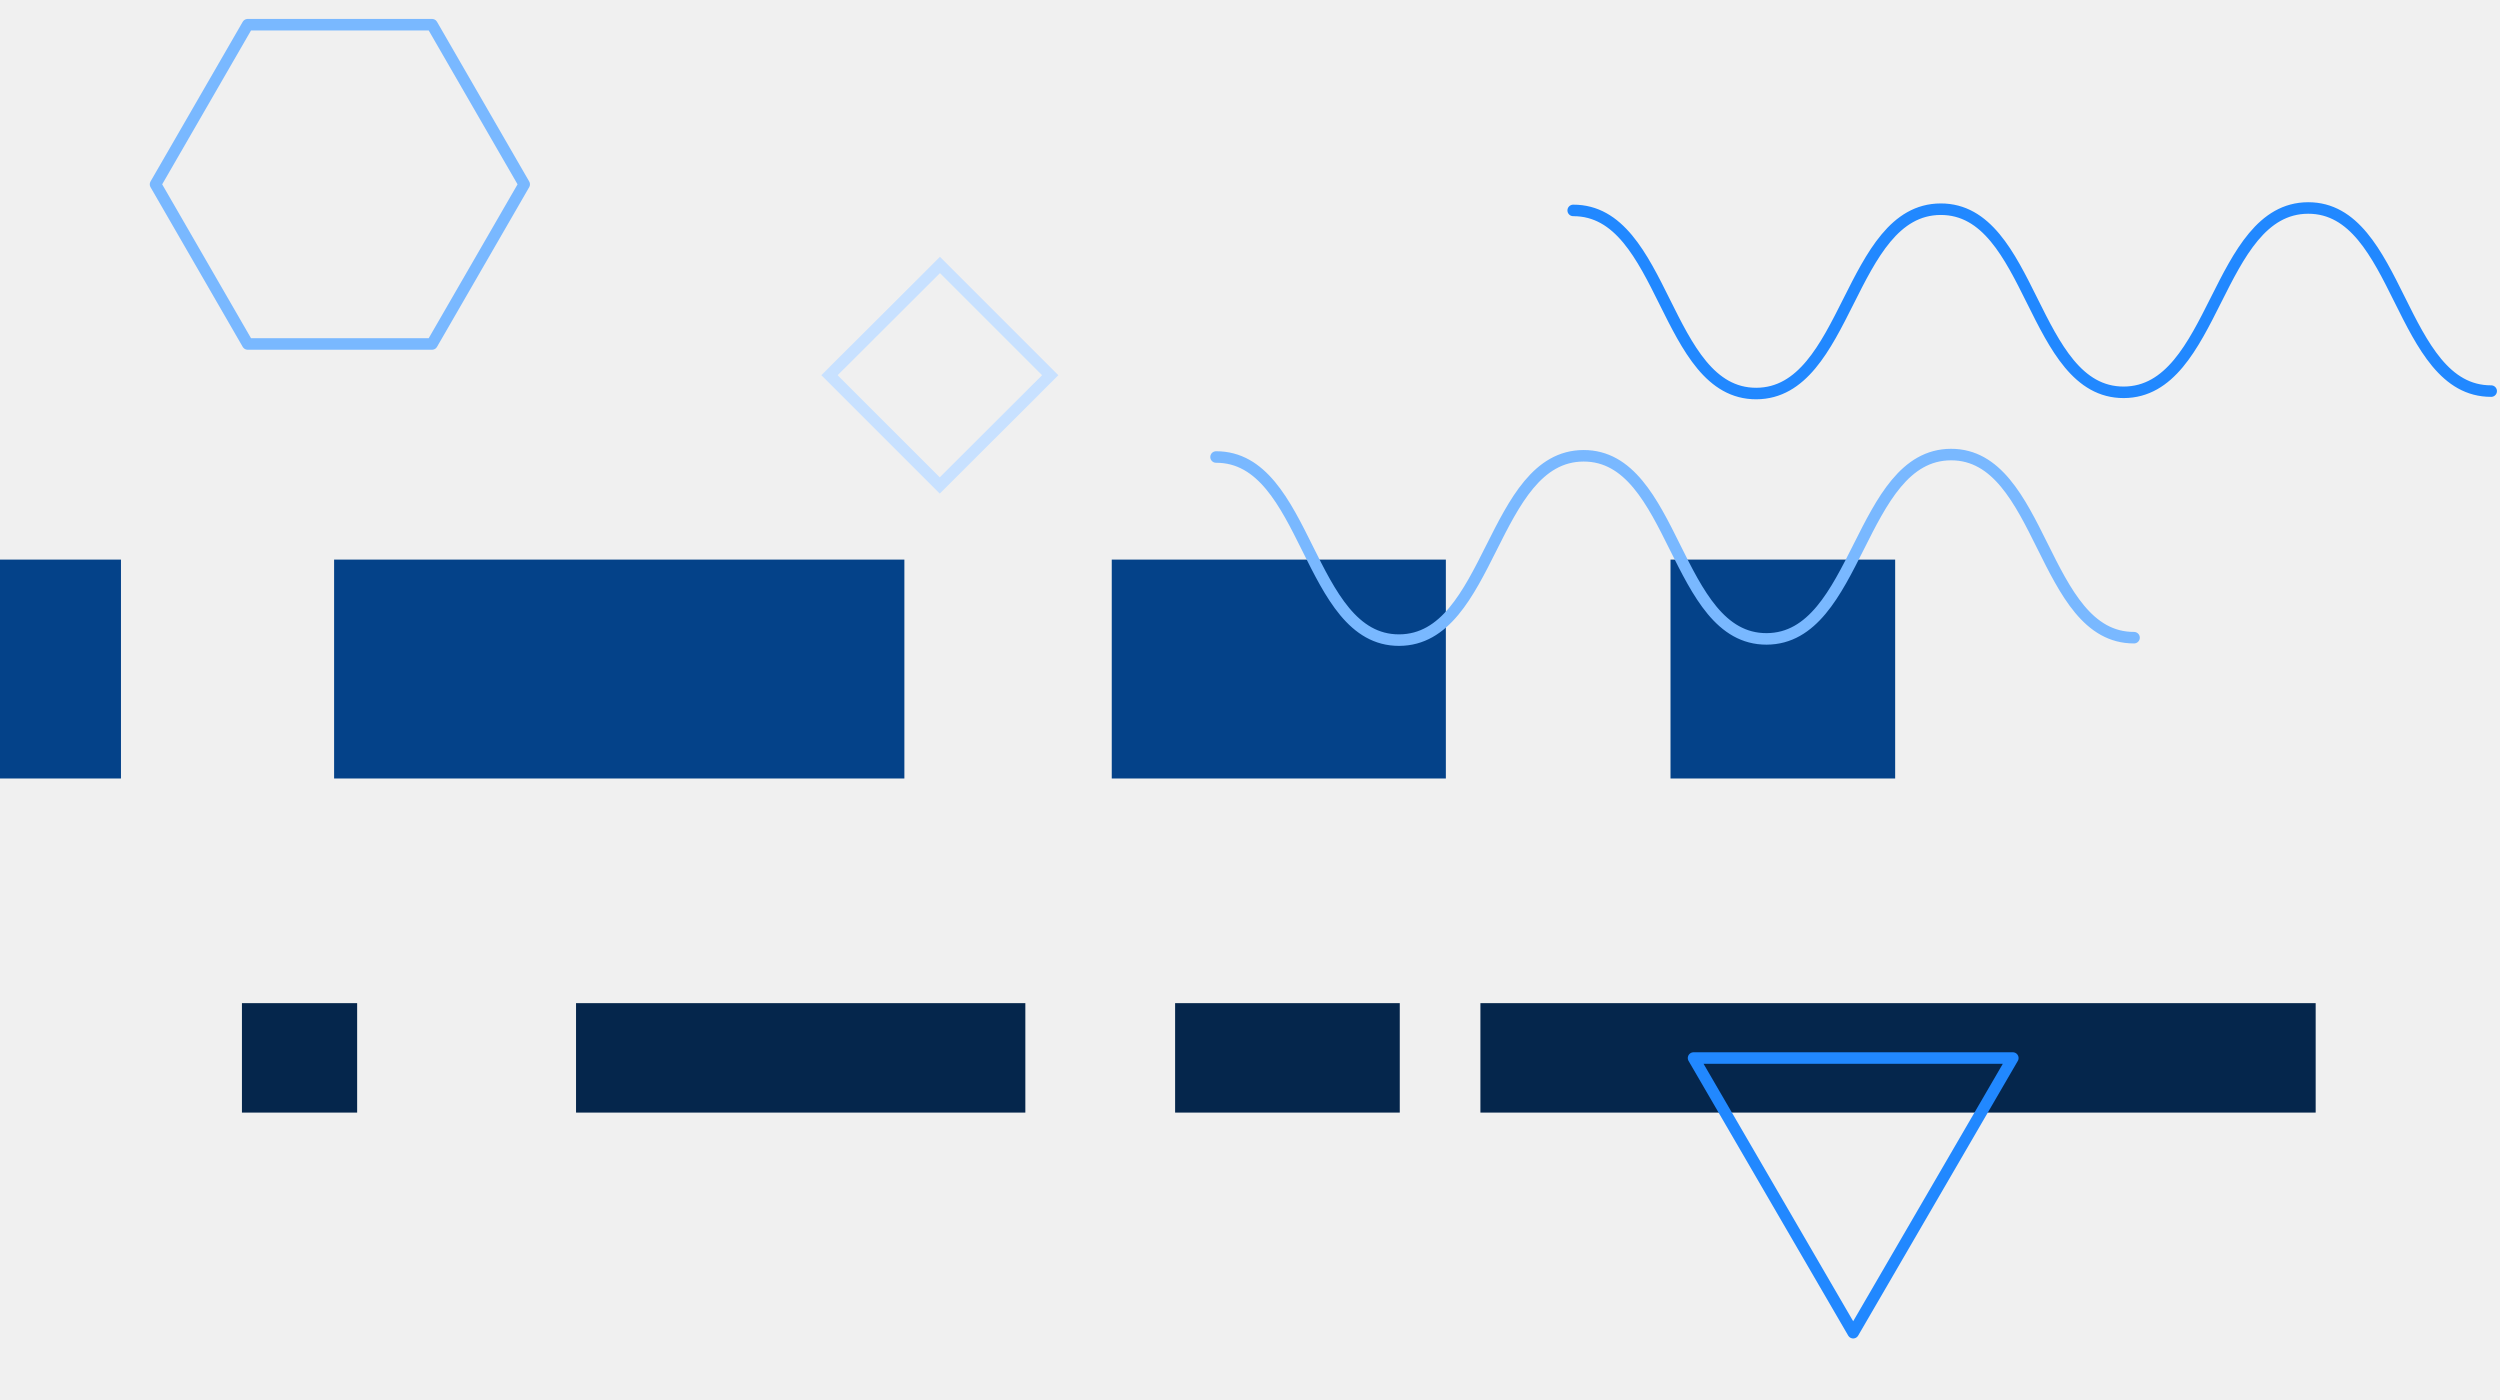
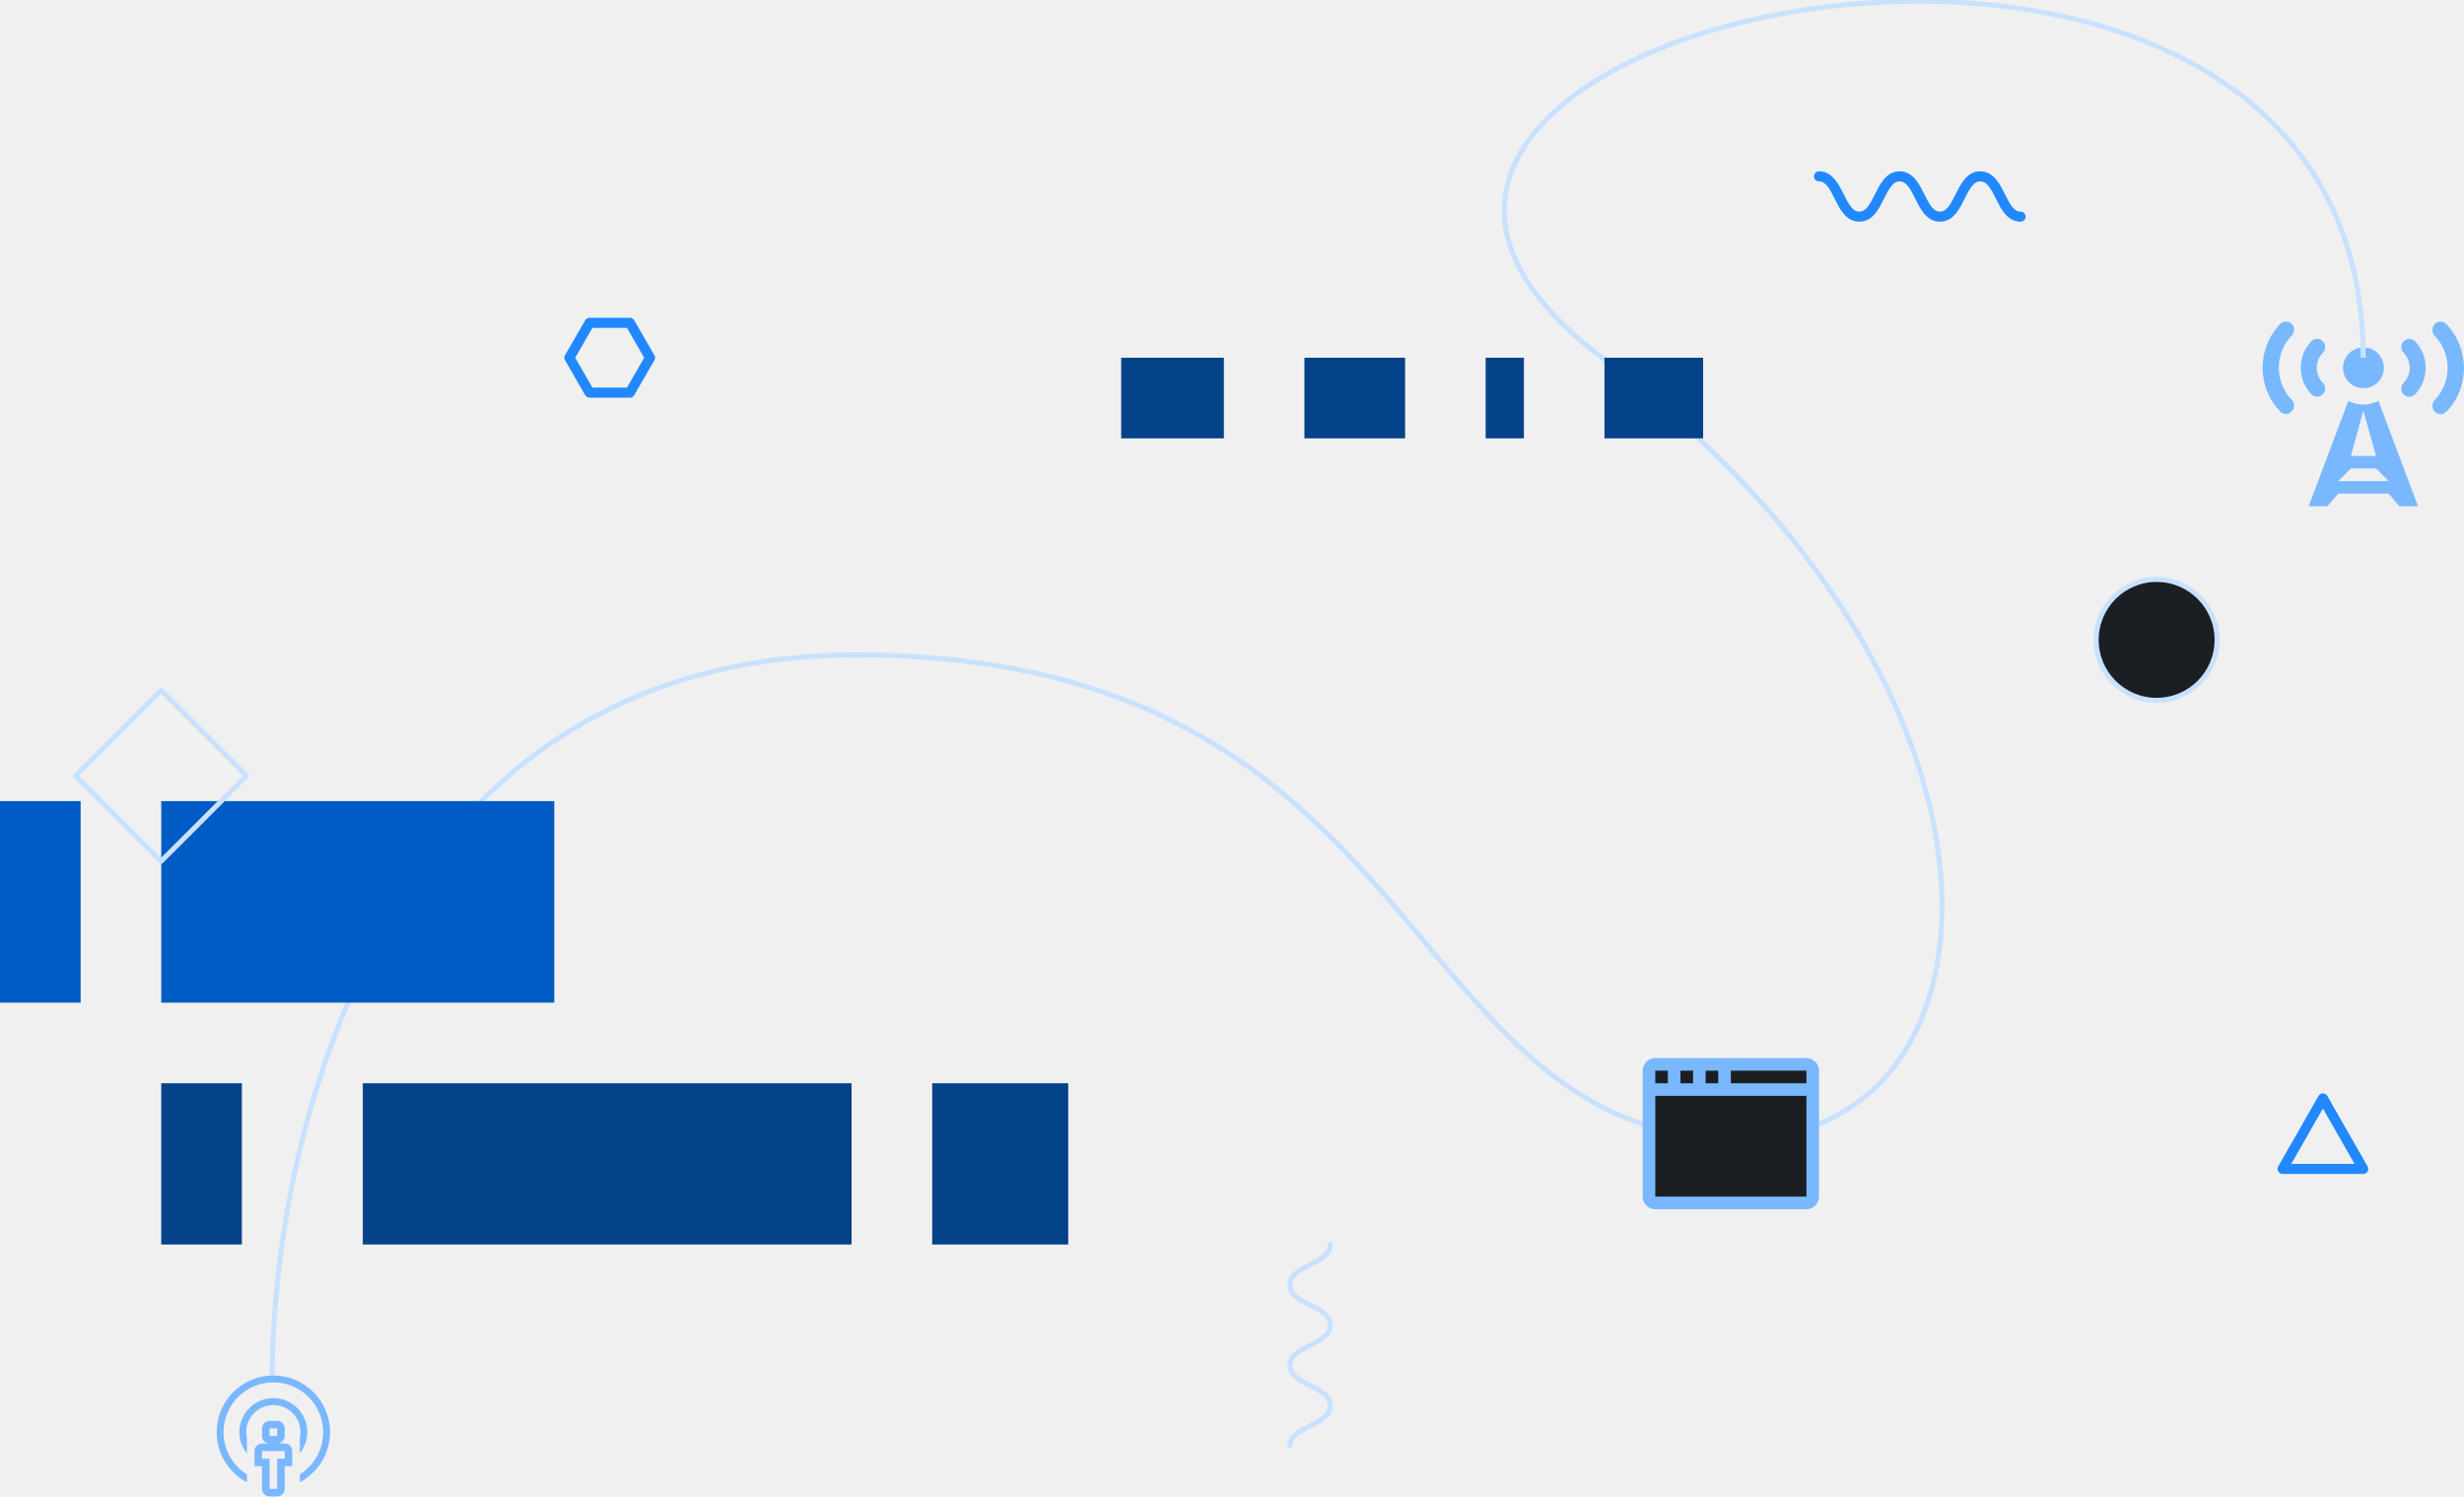
- <svg xmlns="http://www.w3.org/2000/svg" width="434" height="243" viewBox="0 0 434 243" fill="none">
-   <path d="M91 32L75 59.713H43L27 32L43 4.287L75 4.287L91 32Z" stroke="#79B8FF" stroke-width="2" stroke-linecap="round" stroke-linejoin="round" />
-   <rect y="97.146" width="21" height="38" fill="#044289" />
-   <rect x="58" y="97.146" width="99" height="38" fill="#044289" />
-   <rect x="42" y="174.146" width="20" height="19" fill="#05264C" />
-   <rect x="100" y="174.146" width="78" height="19" fill="#05264C" />
-   <rect x="204" y="174.146" width="39" height="19" fill="#05264C" />
-   <rect x="257" y="174.146" width="145" height="19" fill="#05264C" />
-   <rect x="193" y="97.146" width="58" height="38" fill="#044289" />
-   <rect x="290" y="97.146" width="39" height="38" fill="#044289" />
-   <path d="M349.426 183.675L321.713 231.357L294 183.675L349.426 183.675Z" stroke="#2188FF" stroke-width="2" stroke-linecap="round" stroke-linejoin="round" />
-   <path d="M432.47 67.894C416.523 67.947 416.629 36.053 400.682 36.106C384.735 36.159 384.629 68.053 368.682 68.106C352.735 68.159 352.841 36.265 336.894 36.318C320.947 36.371 320.841 68.265 304.894 68.318C288.947 68.371 289.053 36.477 273.106 36.53" stroke="#2188FF" stroke-width="2" stroke-linecap="round" stroke-linejoin="round" />
-   <path d="M370.47 110.701C354.523 110.754 354.629 78.86 338.682 78.913C322.735 78.966 322.629 110.86 306.682 110.913C290.735 110.966 290.841 79.072 274.894 79.125C258.947 79.178 258.841 111.072 242.894 111.125C226.947 111.178 227.053 79.284 211.106 79.337" stroke="#79B8FF" stroke-width="2" stroke-linecap="round" stroke-linejoin="round" />
-   <path d="M182.316 65.141L163.175 46L144 65.136L163.141 84.277L182.316 65.141Z" stroke="#C8E1FF" stroke-width="2" stroke-miterlimit="10" />
+ <svg xmlns="http://www.w3.org/2000/svg" width="489" height="297" viewBox="0 0 489 297" fill="none">
+   <g clip-path="url(#clip0)">
+     <path d="M129 71L125 77.928H117L113 71L117 64.072H125L129 71Z" stroke="#2188FF" stroke-width="2" stroke-linecap="round" stroke-linejoin="round" />
+     <path fill-rule="evenodd" clip-rule="evenodd" d="M460.975 78.275C461.6 77.65 461.6 76.6 460.975 75.975C460.175 75.15 459.775 74.075 459.775 73C459.775 71.925 460.175 70.85 460.975 70.025C461.6 69.375 461.6 68.35 460.975 67.725C460.675 67.4 460.25 67.25 459.85 67.25C459.45 67.25 459.025 67.4 458.725 67.725C457.3 69.175 456.6 71.1 456.6 73C456.6 74.9 457.325 76.825 458.725 78.275C459.35 78.9 460.375 78.9 460.975 78.275ZM454.825 64.3C454.5 63.975 454.1 63.825 453.675 63.825C453.275 63.825 452.85 63.975 452.525 64.3C450.2 66.7 449.025 69.85 449.025 72.975C449.025 76.125 450.2 79.275 452.525 81.675C453.15 82.325 454.175 82.325 454.8 81.675C455.425 81.025 455.425 79.975 454.8 79.325C453.1 77.575 452.25 75.275 452.25 72.975C452.25 70.675 453.1 68.375 454.8 66.625C455.45 66 455.45 64.95 454.825 64.3ZM469.05 77.05C471.3 77.05 473.1 75.225 473.1 73C473.1 70.75 471.275 68.95 469.05 68.95C466.8 68.95 465 70.775 465 73C464.975 75.225 466.8 77.05 469.05 77.05ZM485.475 64.325C484.85 63.675 483.825 63.675 483.2 64.325C482.575 64.975 482.575 66.025 483.2 66.675C484.9 68.425 485.75 70.725 485.75 73.025C485.75 75.325 484.9 77.6 483.2 79.375C482.575 80.025 482.575 81.075 483.2 81.725C483.525 82.05 483.925 82.2 484.35 82.2C484.75 82.2 485.175 82.05 485.5 81.725C487.825 79.325 489 76.175 489 73.025C488.975 69.875 487.8 66.725 485.475 64.325ZM469.05 80.3C468.025 80.3 466.975 80.05 466.05 79.55L458.175 100.475H461.9L464.05 97.975H474.05L476.15 100.475H479.875L472.025 79.55C471.075 80.05 470.075 80.3 469.05 80.3ZM469.025 81.5L471.55 90.5H466.55L469.025 81.5ZM464.05 95.475L466.55 92.975H471.55L474.05 95.475H464.05ZM477.025 67.725C476.4 68.35 476.4 69.4 477.025 70.025C477.825 70.85 478.225 71.925 478.225 73C478.225 74.075 477.825 75.15 477.025 75.975C476.4 76.625 476.4 77.65 477.025 78.275C477.325 78.6 477.75 78.75 478.15 78.75C478.55 78.75 478.95 78.6 479.275 78.275C480.7 76.825 481.4 74.9 481.4 73C481.4 71.1 480.7 69.175 479.275 67.725C478.65 67.1 477.625 67.1 477.025 67.725Z" fill="#79B8FF" />
+     <path d="M54 274C54 225 76 130 170 130C285 130 277 226 345 226C400.001 226 406.022 137.017 318 71C229.977 4.983 469 -48 469 71" stroke="#C8E1FF" />
+     <rect x="32" y="215" width="16" height="32" fill="#044289" />
+     <rect x="72" y="215" width="97" height="32" fill="#044289" />
+     <rect x="185" y="215" width="27" height="32" fill="#044289" />
+     <rect y="159" width="16" height="40" fill="#005CC5" />
+     <rect x="32" y="159" width="78" height="40" fill="#005CC5" />
+     <rect x="328" y="211" width="31" height="28" fill="#1B1F23" />
+     <path fill-rule="evenodd" clip-rule="evenodd" d="M338.5 212.5H341V215H338.5V212.5ZM333.5 212.5H336V215H333.5V212.5ZM328.5 212.5H331V215H328.5V212.5ZM358.5 237.5H328.5V217.5H358.5V237.5ZM358.5 215H343.5V212.5H358.5V215ZM361 212.5C361 211.125 359.875 210 358.5 210H328.5C327.125 210 326 211.125 326 212.5V237.5C326 238.875 327.125 240 328.5 240H358.5C359.875 240 361 238.875 361 237.5V212.5Z" fill="#79B8FF" />
+     <path fill-rule="evenodd" clip-rule="evenodd" d="M56.5 286.5H55C55.825 286.5 56.5 285.825 56.5 285V283.5C56.5 282.675 55.825 282 55 282H53.5C52.675 282 52 282.675 52 283.5V285C52 285.825 52.675 286.5 53.5 286.5H52C51.175 286.5 50.5 287.175 50.5 288V291H52V295.5C52 296.325 52.675 297 53.5 297H55C55.825 297 56.5 296.325 56.5 295.5V291H58V288C58 287.175 57.325 286.5 56.5 286.5ZM53.5 283.5H55V285H53.5V283.5ZM56.5 289.5H55V295.5H53.5V289.5H52V288H56.5V289.5ZM59.635 284.25C59.635 281.28 57.22 278.865 54.25 278.865C51.28 278.865 48.865 281.28 48.865 284.25C48.865 284.67 48.91 285.075 49 285.465V288.435C48.085 287.28 47.5 285.84 47.5 284.235C47.5 280.515 50.53 277.485 54.25 277.485C57.97 277.485 61 280.515 61 284.235C61 285.825 60.415 287.28 59.5 288.435V285.465C59.59 285.06 59.635 284.67 59.635 284.25ZM65.5 284.25C65.5 288.57 63.055 292.32 59.5 294.195V292.62C62.29 290.88 64.135 287.79 64.135 284.25C64.135 278.79 59.71 274.365 54.25 274.365C48.79 274.365 44.365 278.79 44.365 284.25C44.365 287.79 46.21 290.88 49 292.62V294.195C45.445 292.32 43 288.57 43 284.25C43 278.04 48.04 273 54.25 273C60.46 273 65.5 278.04 65.5 284.25Z" fill="#79B8FF" />
+     <rect width="19.582" height="16" transform="matrix(-1 0 0 1 338 71)" fill="#044289" />
+     <rect width="19.982" height="16" transform="matrix(-1 0 0 1 278.854 71)" fill="#044289" />
+     <rect width="20.381" height="16" transform="matrix(-1 0 0 1 242.887 71)" fill="#044289" />
+     <rect width="7.593" height="16" transform="matrix(-1 0 0 1 302.432 71)" fill="#044289" />
+     <circle cx="428" cy="127" r="12" fill="#1B1F23" stroke="#C8E1FF" />
+     <path d="M469 232L453 232L461 218L469 232Z" stroke="#2188FF" stroke-width="2" stroke-linejoin="round" />
+     <path d="M401 43C397 43 397 35 393 35C389 35 389 43 385 43C381 43 381 35 377 35C373 35 373 43 369 43C365 43 365 35 361 35" stroke="#2188FF" stroke-width="2" stroke-linecap="round" stroke-linejoin="round" />
+     <path d="M256 287C256 283 264 283 264 279C264 275 256 275 256 271C256 267 264 267 264 263C264 259 256 259 256 255C256 251 264 251 264 247" stroke="#C8E1FF" stroke-linecap="round" stroke-linejoin="round" />
+     <rect width="24" height="24" transform="matrix(0.707107 -0.707107 0.706902 0.707311 15 153.971)" stroke="#C8E1FF" stroke-linejoin="round" />
+   </g>
+   <defs>
+     <clipPath id="clip0">
+       <rect width="489" height="297" fill="white" />
+     </clipPath>
+   </defs>
</svg>
